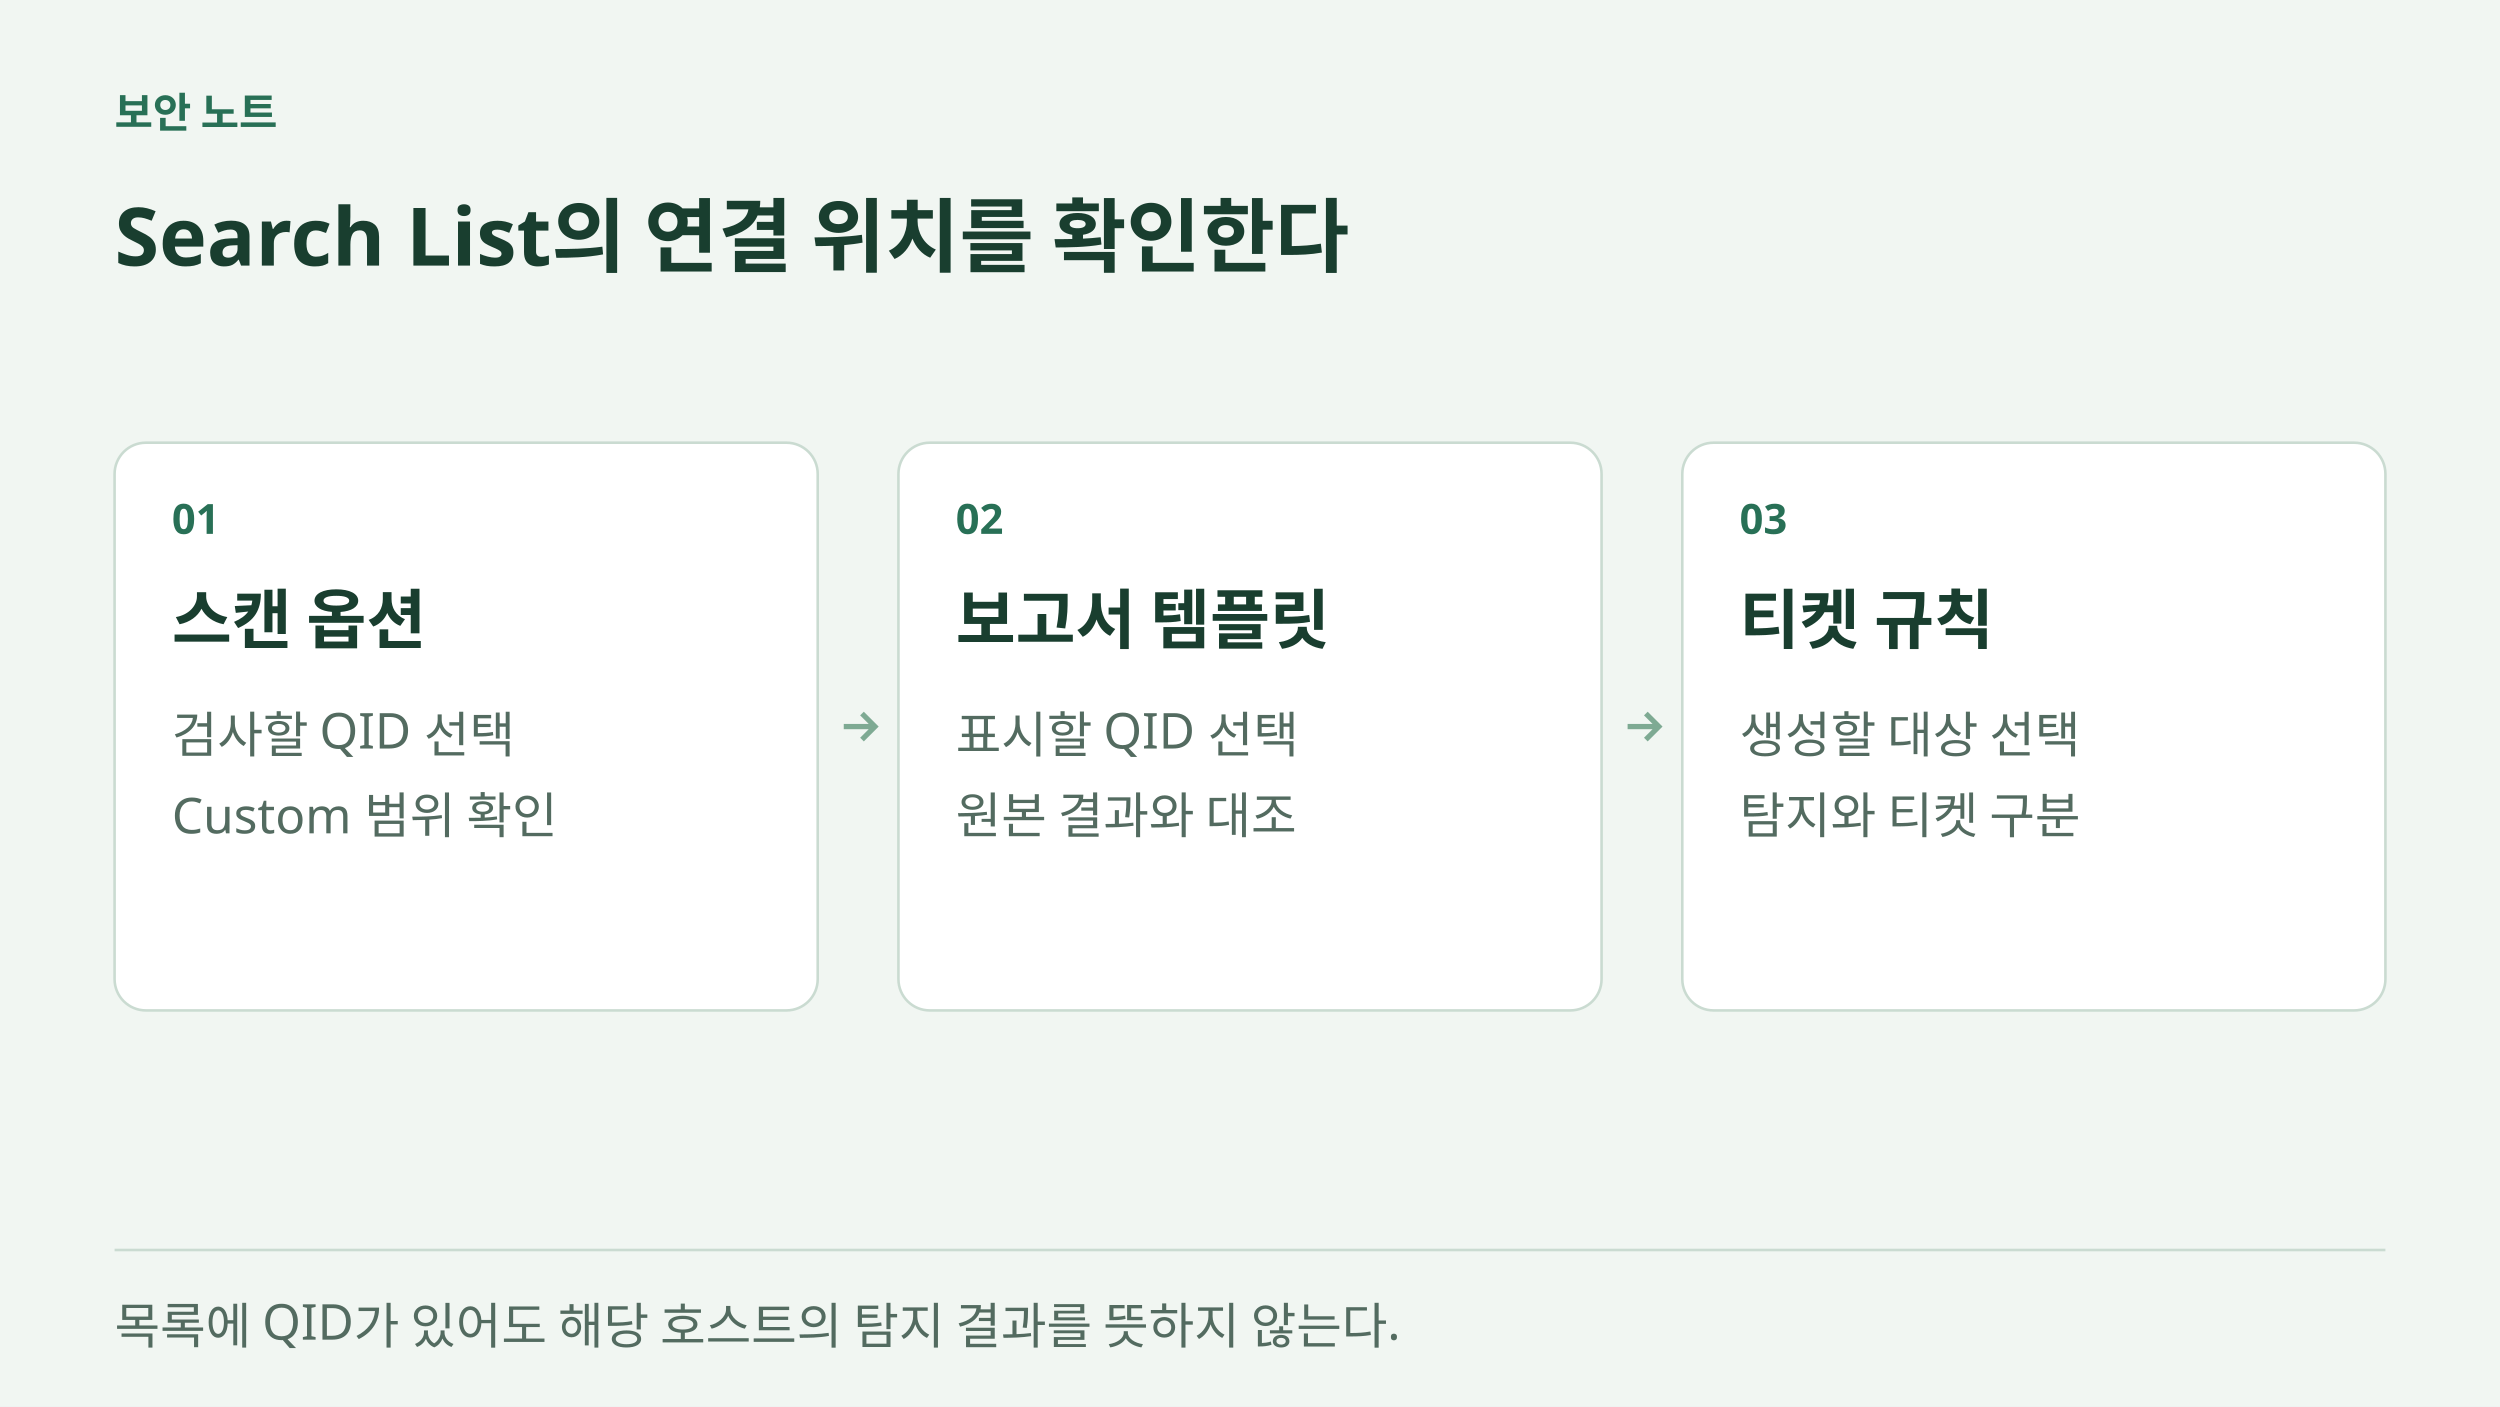
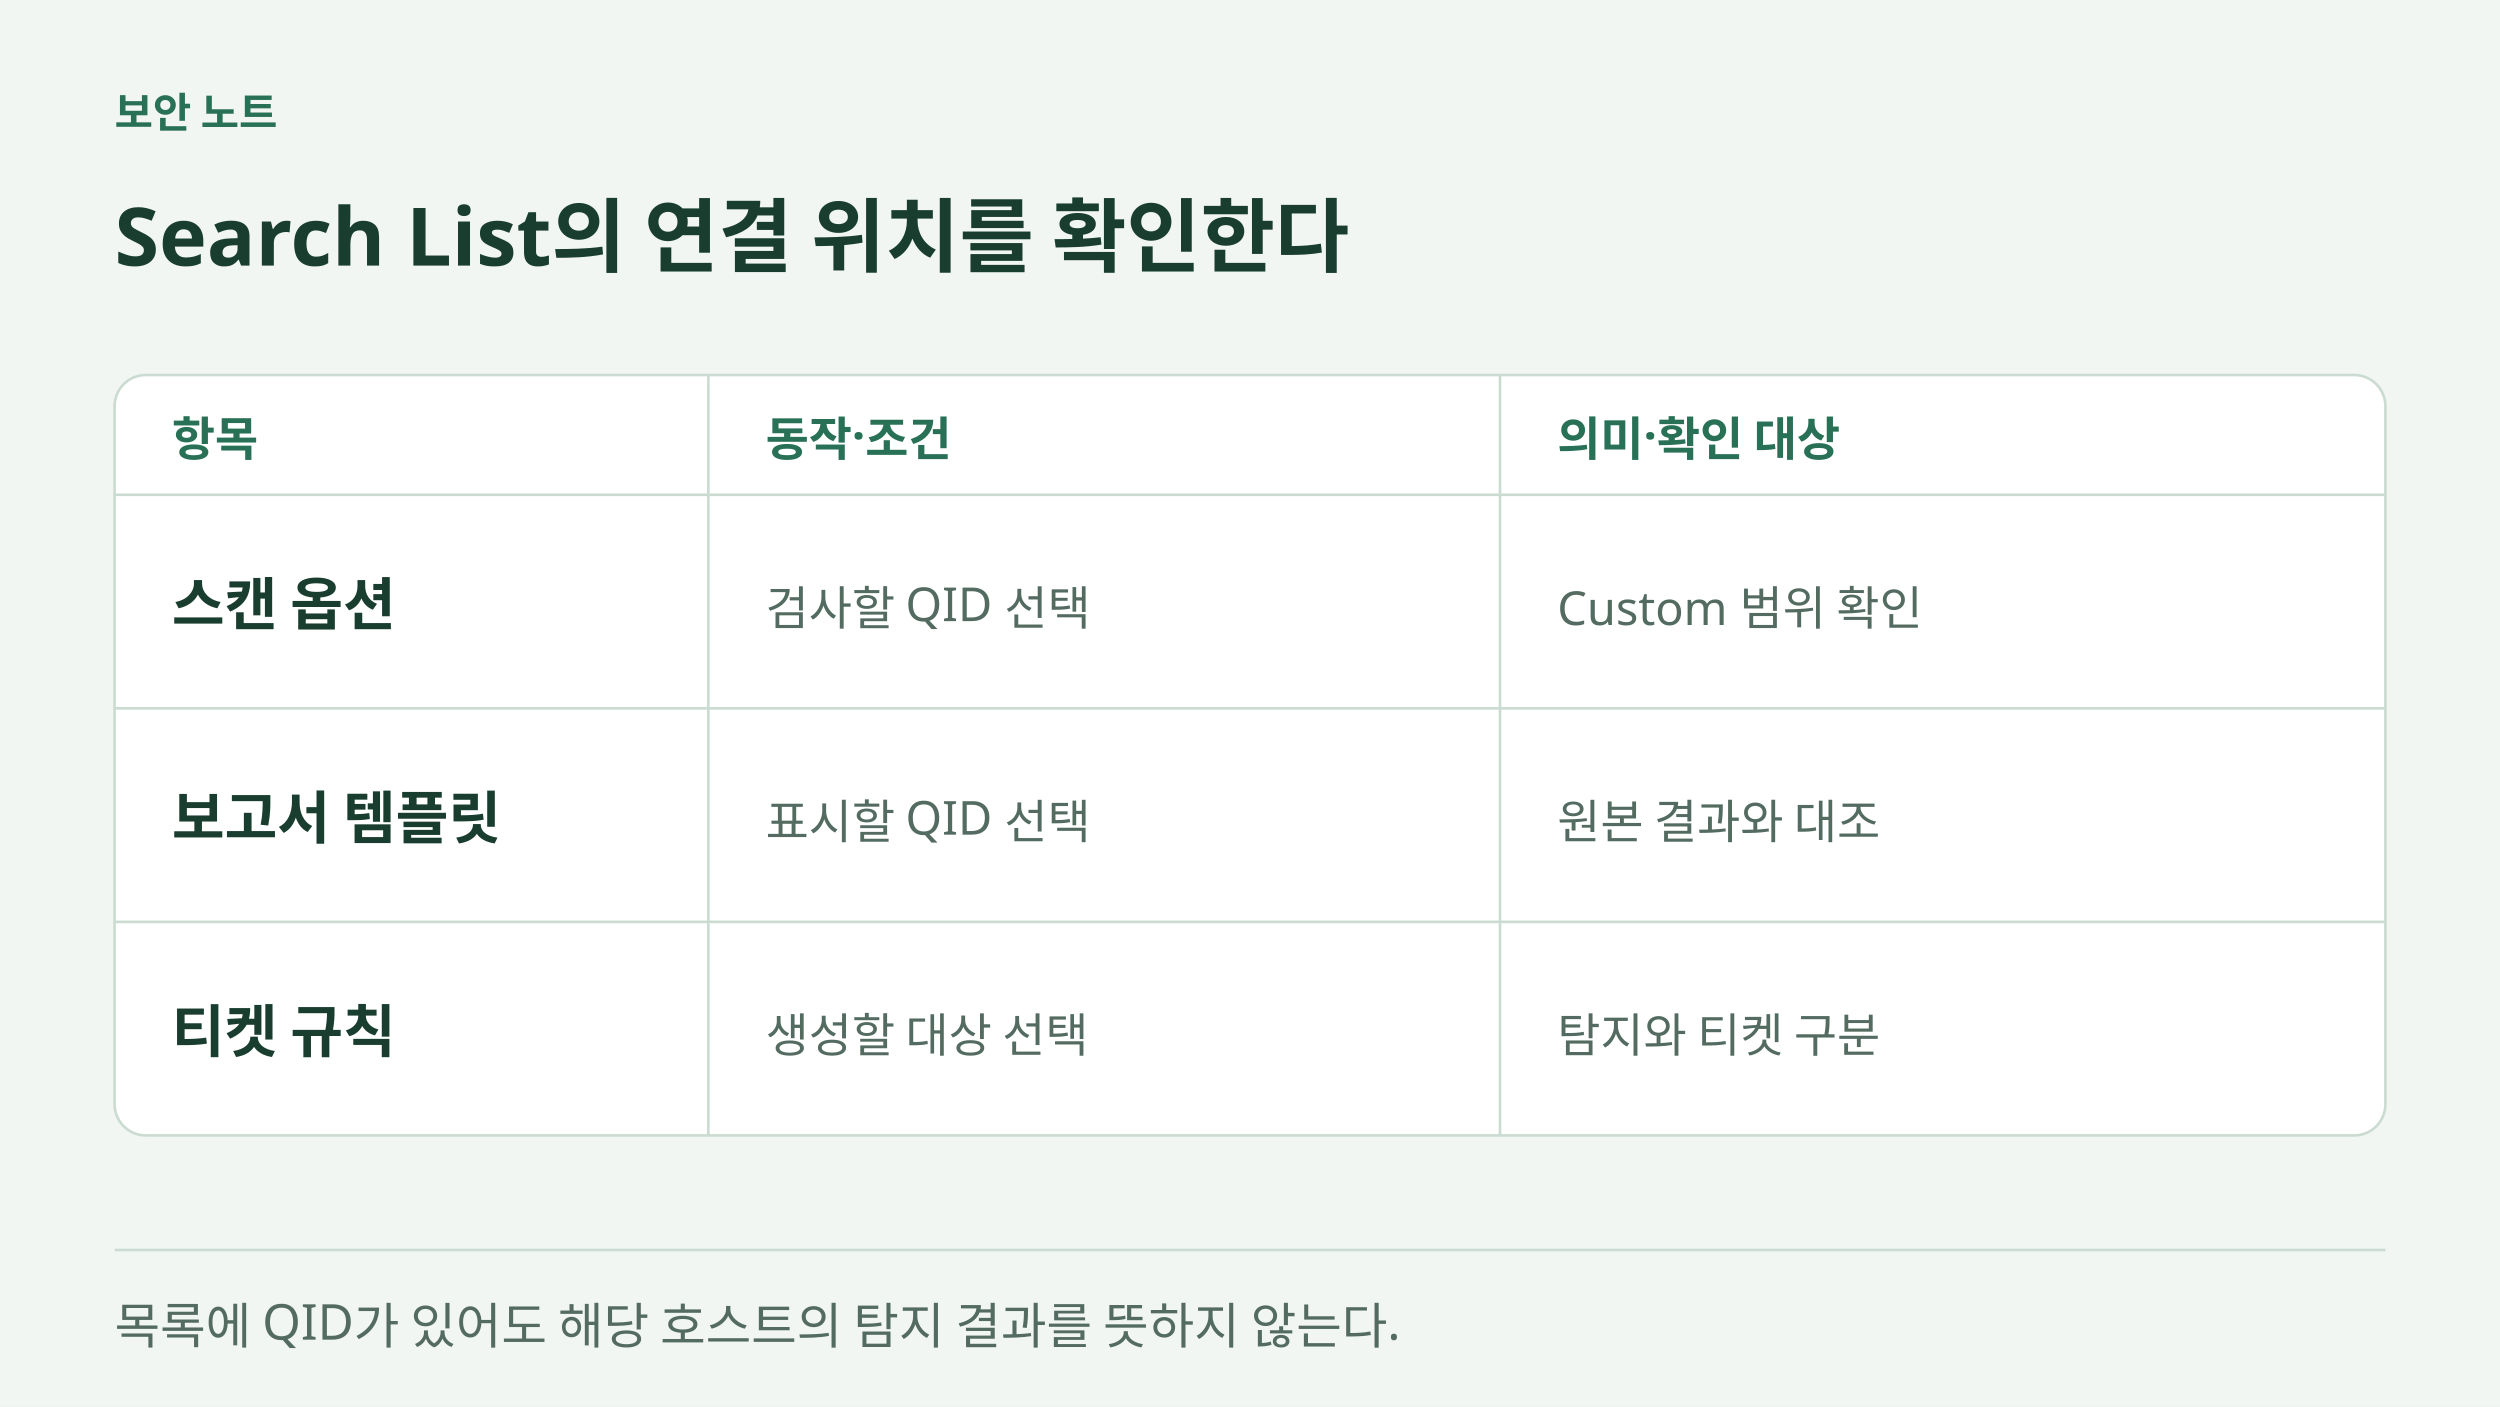
- <svg xmlns="http://www.w3.org/2000/svg" width="960" height="540" viewBox="0 0 960 540" role="img" aria-labelledby="title desc">
+ <svg xmlns="http://www.w3.org/2000/svg" width="960" height="540" viewBox="0 0 960 540" data-diagram-kind="matrix" role="img" aria-labelledby="title desc">
+   <defs>
+     <marker id="arrow" viewBox="0 0 10 10" refX="9" refY="5" markerWidth="6" markerHeight="6" orient="auto-start-reverse">
+       <path d="M0 0L10 5L0 10Z" fill="#7eaa93" />
+     </marker>
+   </defs>
  <rect width="960" height="540" fill="#f1f6f2" />
  <g font-family="'Malgun Gothic','Noto Sans KR',sans-serif">
-     <text x="44" y="49" font-size="16" fill="#287056" font-weight="700">보안 노트</text>
-     <text x="44" y="102" font-size="31" fill="#193e2f" font-weight="700">Search List의 연결 위치를 확인한다</text>
-     <rect x="44" y="170" width="270" height="218" rx="12" fill="#fff" stroke="#cadbd1" />
-     <text x="66" y="205" font-size="16" fill="#287056" font-weight="700">01</text>
-     <text x="66" y="247" font-size="25" fill="#193e2f" font-weight="700">스캔 옵션</text>
-     <text x="66" y="289" font-size="19" fill="#536b60" font-weight="400">검사할 QID 선택</text>
-     <text x="66" y="320" font-size="19" fill="#536b60" font-weight="400">Custom 범위 확인</text>
-     <path d="M324 279h12m-5-5 5 5-5 5" stroke="#7eaa93" stroke-width="2" fill="none" />
-     <rect x="345" y="170" width="270" height="218" rx="12" fill="#fff" stroke="#cadbd1" />
-     <text x="367" y="205" font-size="16" fill="#287056" font-weight="700">02</text>
-     <text x="367" y="247" font-size="25" fill="#193e2f" font-weight="700">보고서 템플릿</text>
-     <text x="367" y="289" font-size="19" fill="#536b60" font-weight="400">표시할 QID 선택</text>
-     <text x="367" y="320" font-size="19" fill="#536b60" font-weight="400">원본 결과와 대조</text>
-     <path d="M625 279h12m-5-5 5 5-5 5" stroke="#7eaa93" stroke-width="2" fill="none" />
-     <rect x="646" y="170" width="270" height="218" rx="12" fill="#fff" stroke="#cadbd1" />
-     <text x="668" y="205" font-size="16" fill="#287056" font-weight="700">03</text>
-     <text x="668" y="247" font-size="25" fill="#193e2f" font-weight="700">티켓 규칙</text>
-     <text x="668" y="289" font-size="19" fill="#536b60" font-weight="400">생성할 대상 선택</text>
-     <text x="668" y="320" font-size="19" fill="#536b60" font-weight="400">탐지와 티켓 구분</text>
+     <text x="44" y="49" font-size="16" fill="#287056" font-weight="700" text-anchor="start">보안 노트</text>
+     <text x="44" y="102" font-size="31" fill="#193e2f" font-weight="700" text-anchor="start">Search List의 연결 위치를 확인한다</text>
+     <rect x="44" y="144" width="872" height="292" rx="12" fill="#fff" stroke="#cadbd1" />
+     <path d="M44 190H916 M44 272H916 M44 354H916 M272 144V436 M576 144V436" stroke="#cadbd1" />
+     <text x="66" y="175" font-size="18" fill="#287056" font-weight="700" text-anchor="start">항목</text>
+     <text x="294" y="175" font-size="18" fill="#287056" font-weight="700" text-anchor="start">동작·조건</text>
+     <text x="598" y="175" font-size="18" fill="#287056" font-weight="700" text-anchor="start">의미·확인 대상</text>
+     <text x="66" y="240" font-size="22" fill="#193e2f" font-weight="700" text-anchor="start">스캔 옵션</text>
+     <text x="294" y="240" font-size="18" fill="#536b60" font-weight="400" text-anchor="start">검사할 QID 선택</text>
+     <text x="598" y="240" font-size="18" fill="#536b60" font-weight="400" text-anchor="start">Custom 범위 확인</text>
+     <text x="66" y="322" font-size="22" fill="#193e2f" font-weight="700" text-anchor="start">보고서 템플릿</text>
+     <text x="294" y="322" font-size="18" fill="#536b60" font-weight="400" text-anchor="start">표시할 QID 선택</text>
+     <text x="598" y="322" font-size="18" fill="#536b60" font-weight="400" text-anchor="start">원본 결과와 대조</text>
+     <text x="66" y="404" font-size="22" fill="#193e2f" font-weight="700" text-anchor="start">티켓 규칙</text>
+     <text x="294" y="404" font-size="18" fill="#536b60" font-weight="400" text-anchor="start">생성할 대상 선택</text>
+     <text x="598" y="404" font-size="18" fill="#536b60" font-weight="400" text-anchor="start">탐지와 티켓 구분</text>
    <path d="M44 480H916" stroke="#cadbd1" />
-     <text x="44" y="516" font-size="19" fill="#536b60" font-weight="400">목록에 QID가 있어도 해당 호스트의 탐지 결과를 뜻하지 않는다.</text>
+     <text x="44" y="516" font-size="19" fill="#536b60" font-weight="400" text-anchor="start">목록에 QID가 있어도 해당 호스트의 탐지 결과를 뜻하지 않는다.</text>
  </g>
</svg>
